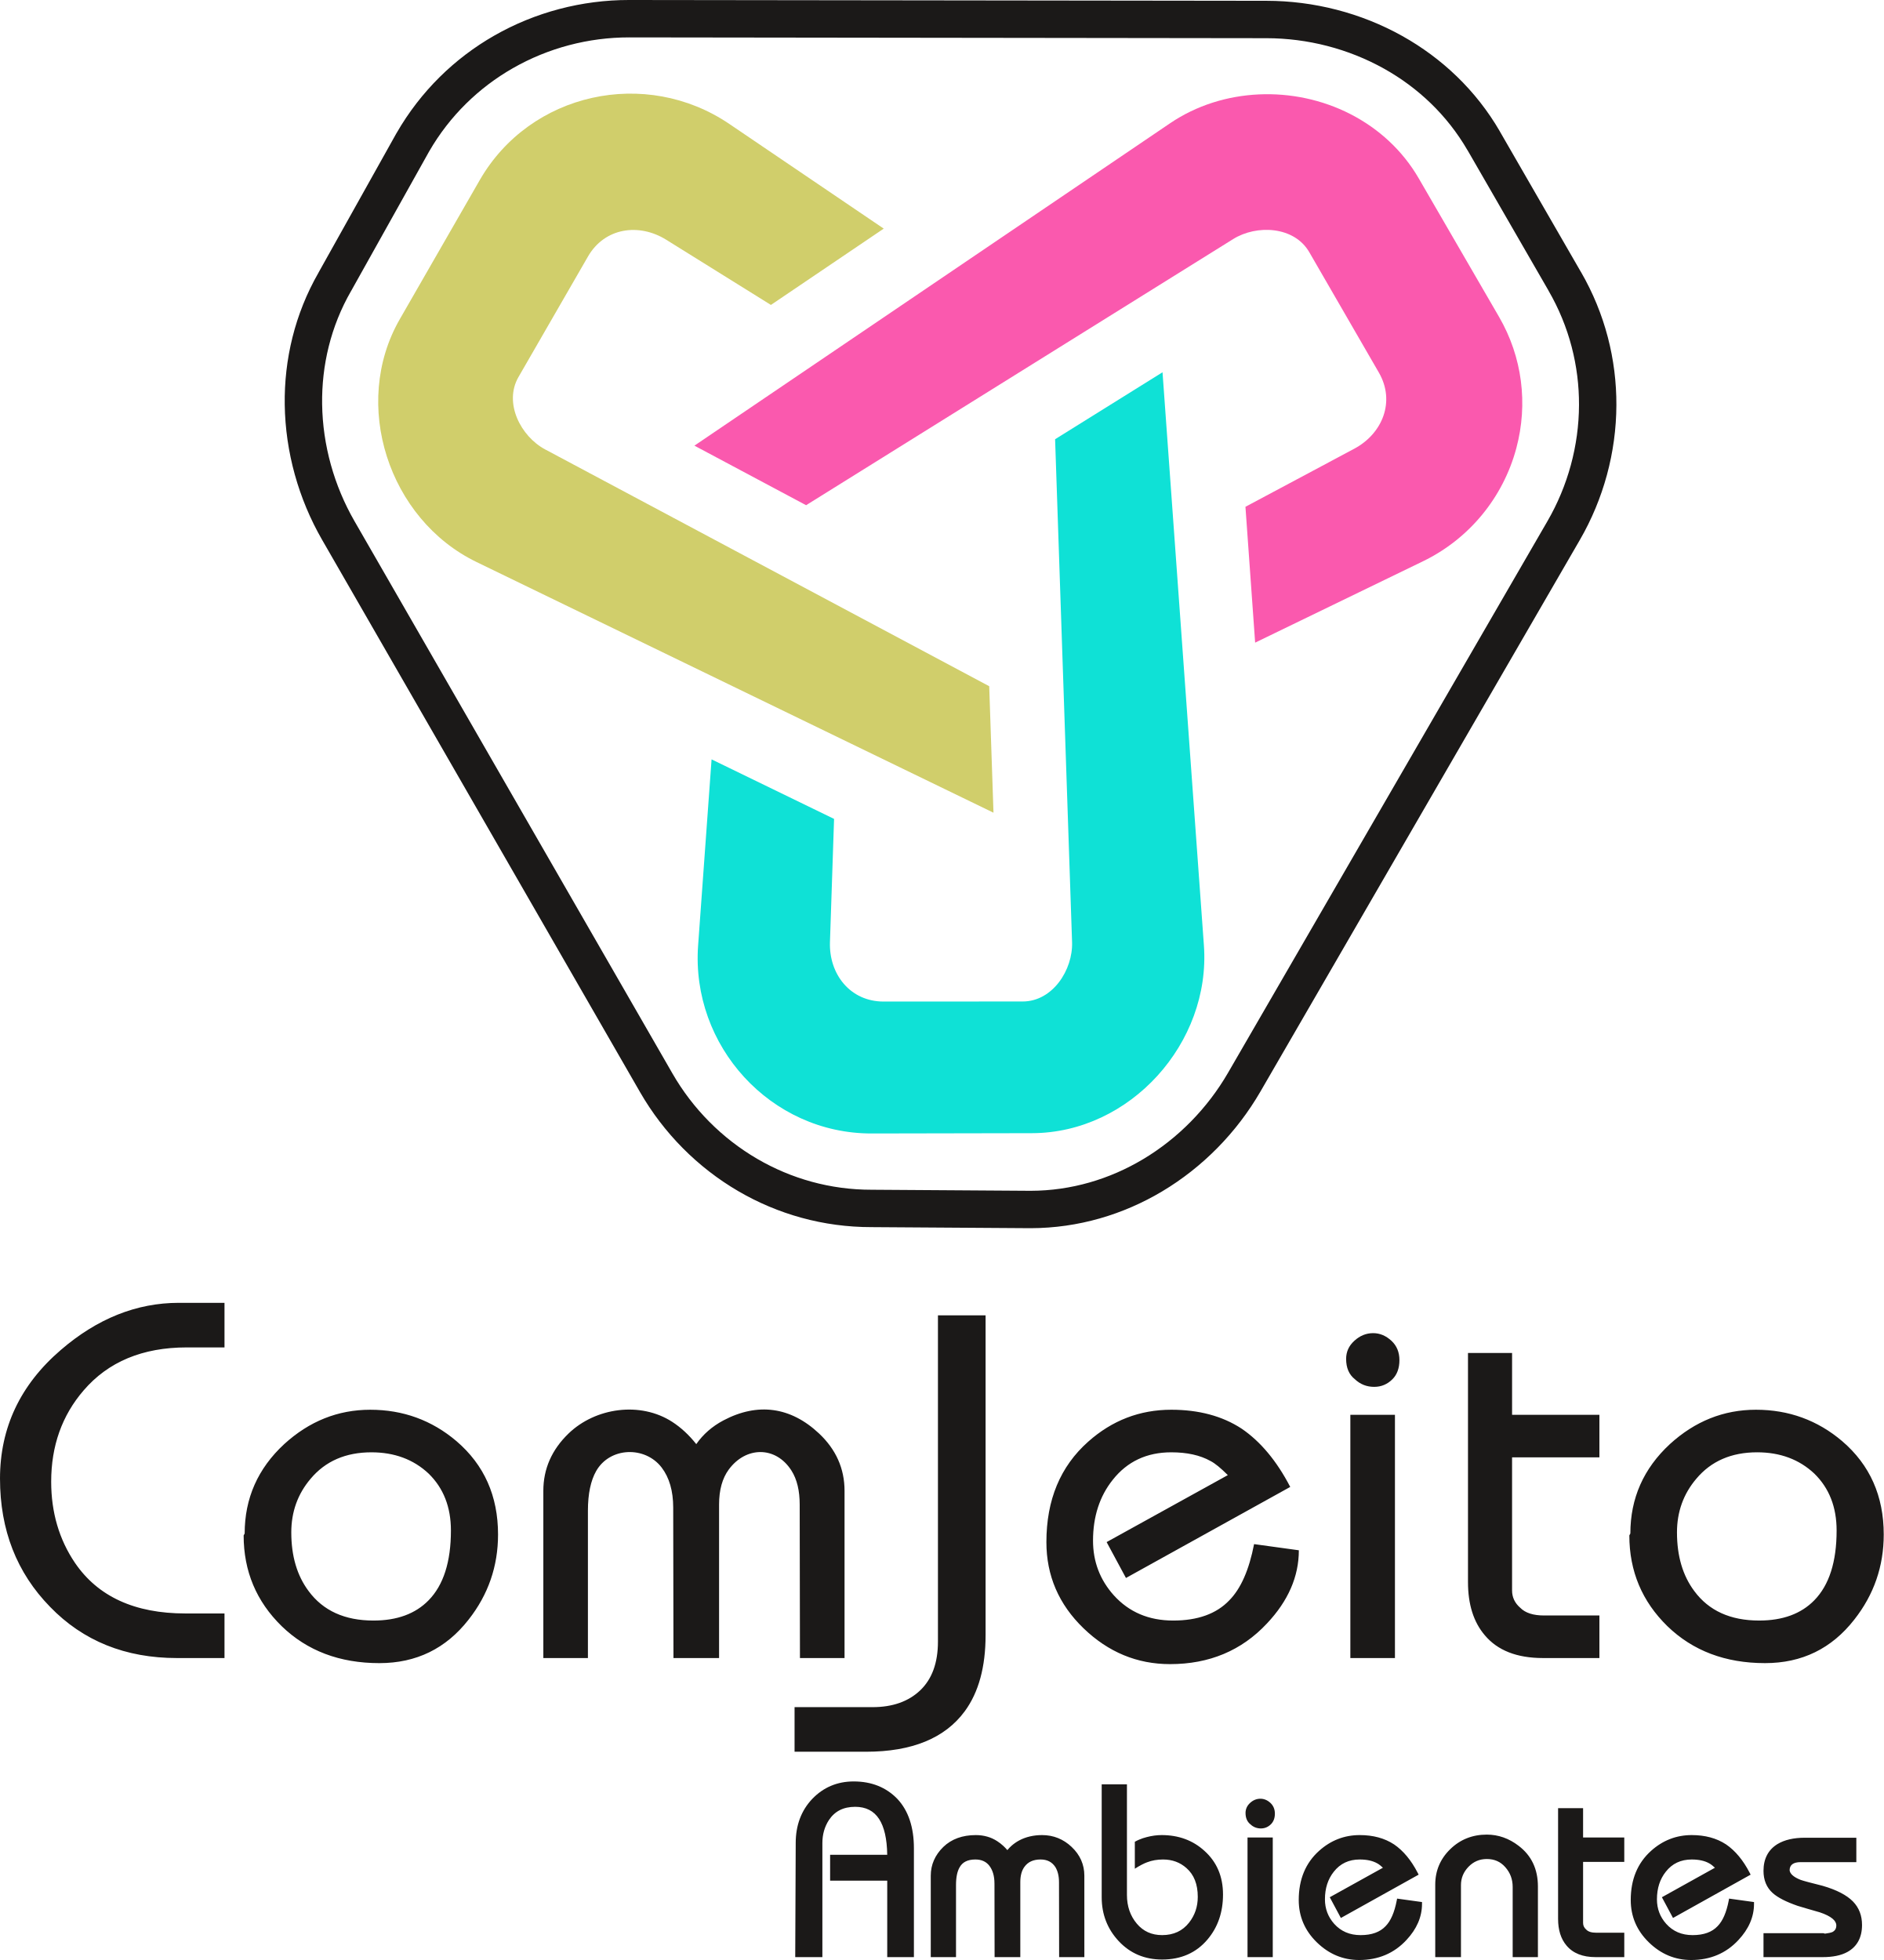
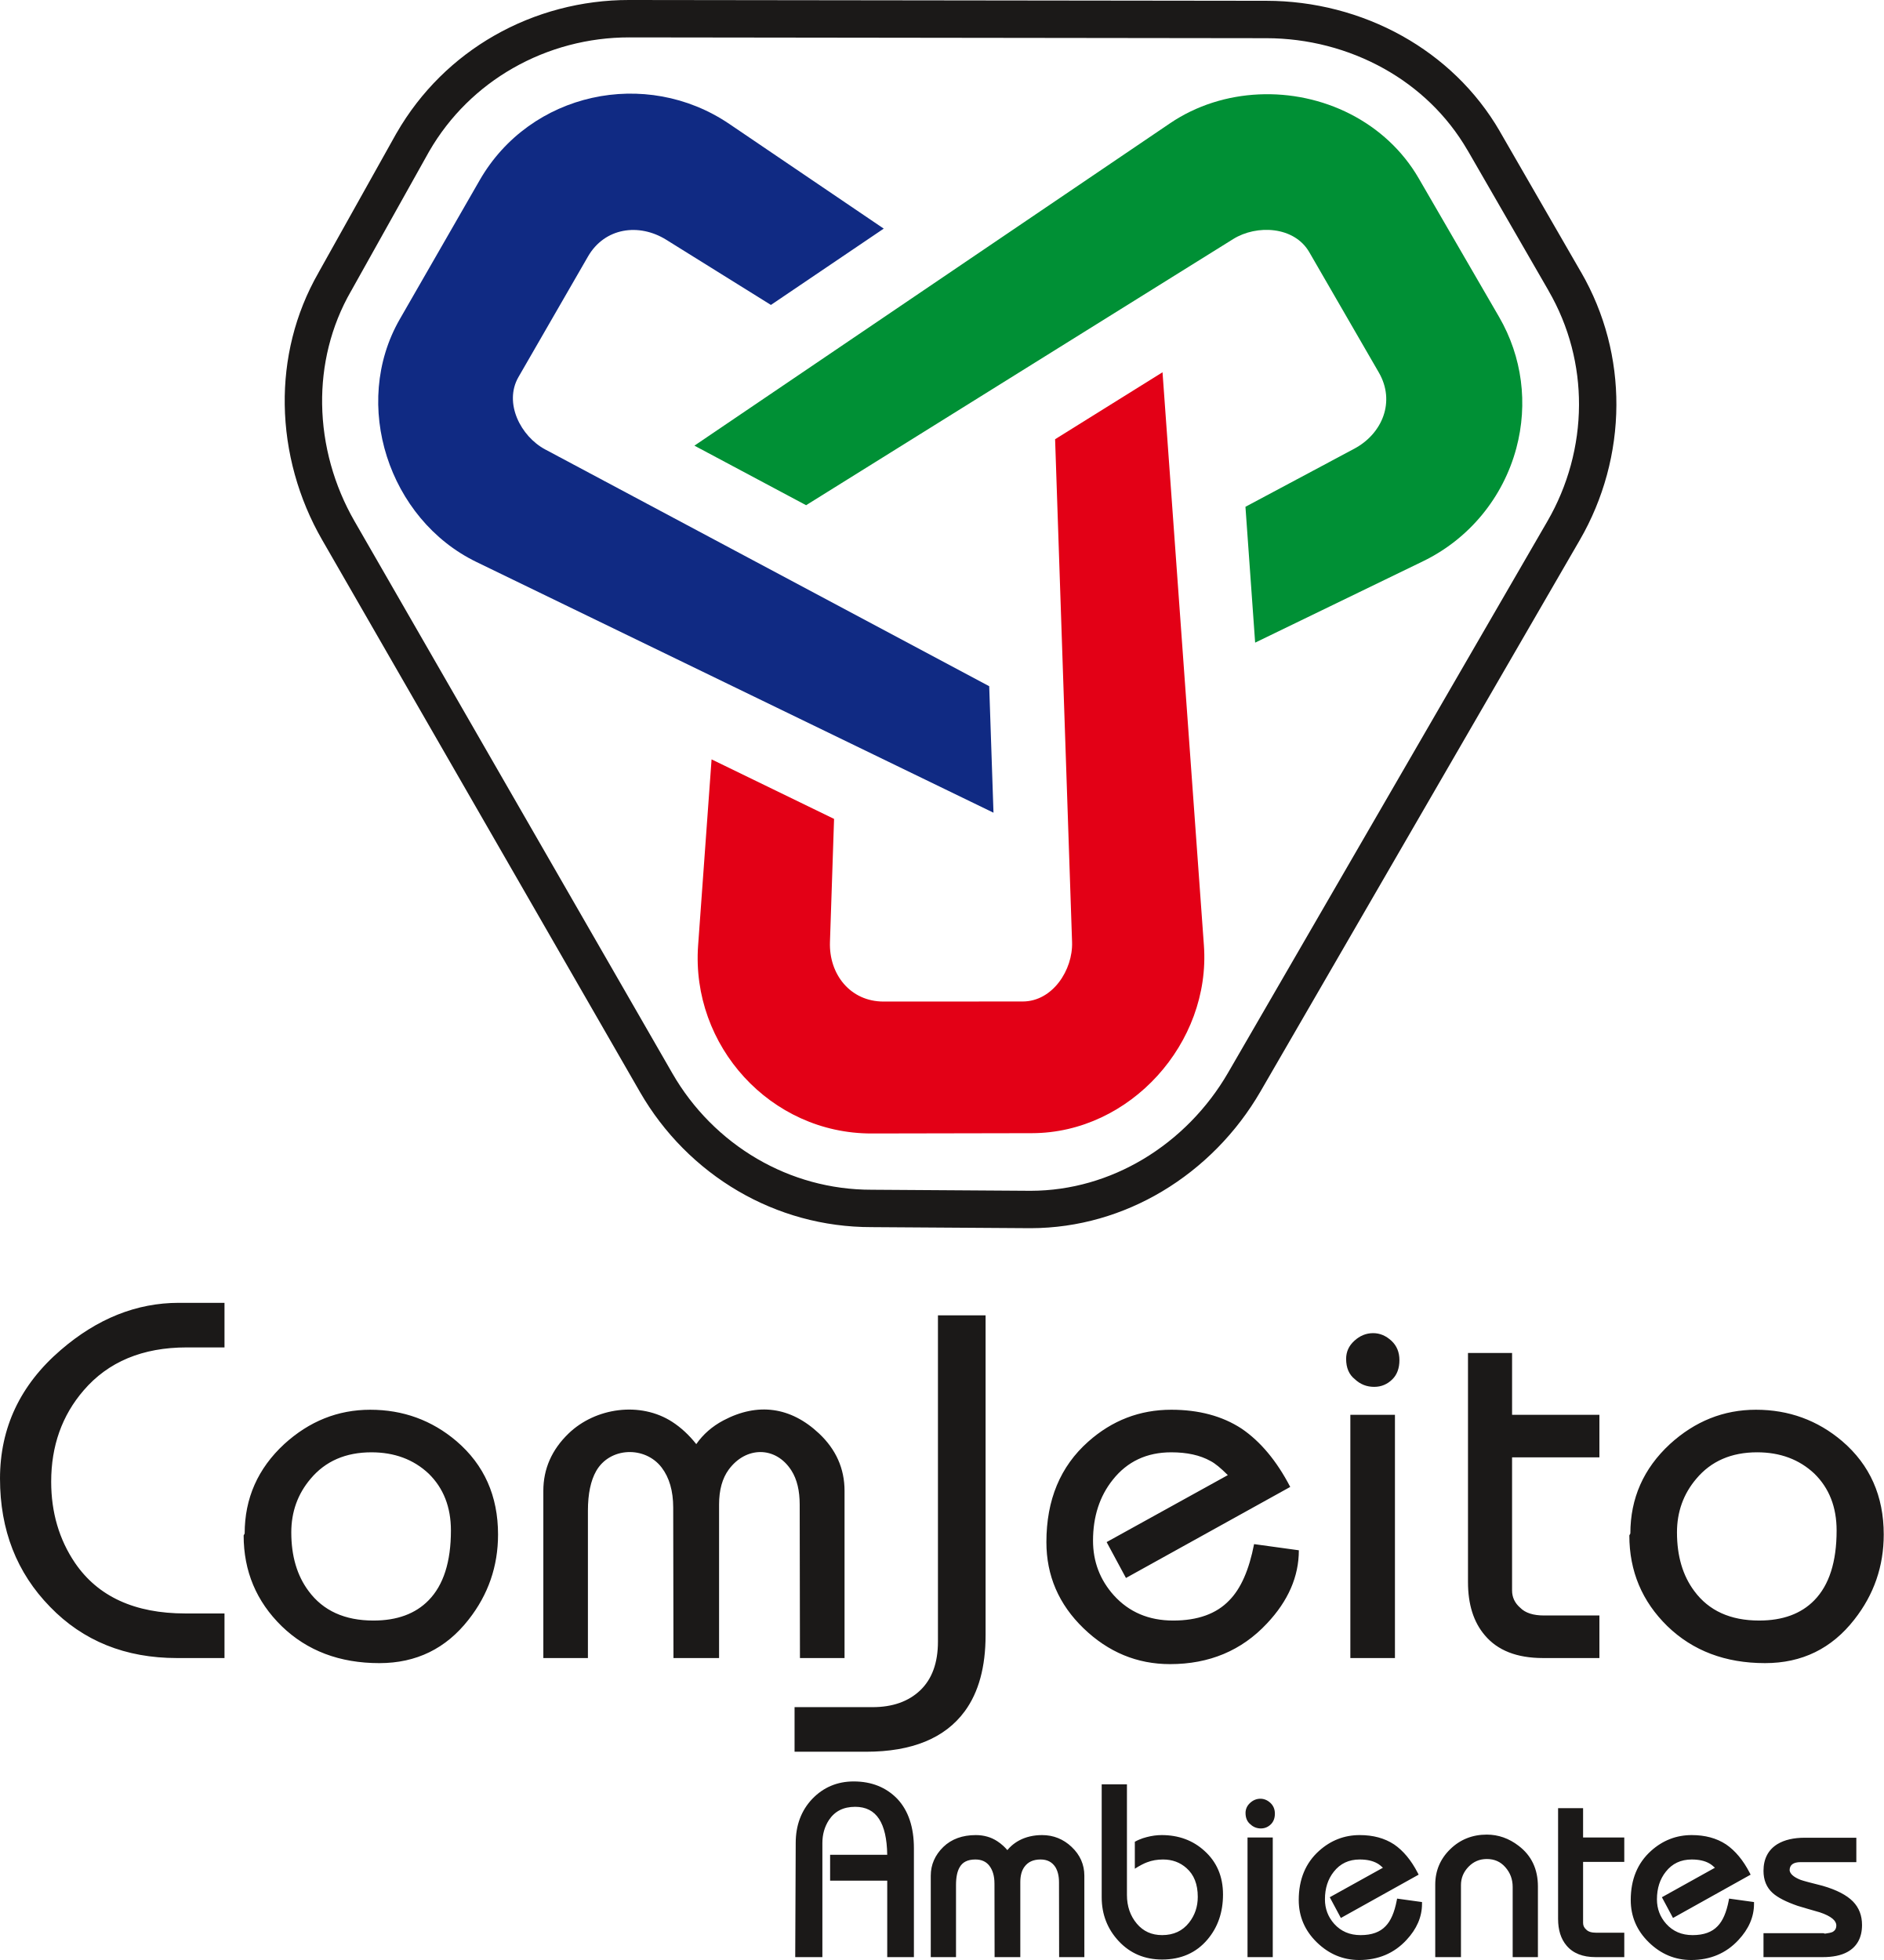
<svg xmlns="http://www.w3.org/2000/svg" width="74.079mm" height="77.08mm" viewBox="0 0 74.079 77.08" version="1.1" id="svg5759">
  <defs id="defs5753" />
-   <g id="layer1" transform="translate(-37.04388,-21.84694)">
+   <g id="layer1" transform="translate(-62.93746,-32.03869)">
    <g transform="matrix(0.2645833,0,0,0.2645833,-37.32251,-63.62231)" id="Layer1001">
-       <path id="path4500" style="fill:#1b1918;fill-rule:evenodd" d="m 281.07,542.816 c 0,-7.57 3.013,-13.947 9.026,-19.119 5.423,-4.682 11.286,-7.017 17.562,-7.017 h 6.779 v 6.628 h -5.624 c -6.553,0 -11.662,2.134 -15.315,6.39 -3.214,3.728 -4.821,8.248 -4.821,13.57 0,4.557 1.18,8.574 3.528,12.051 3.415,5.021 8.888,7.532 16.42,7.532 h 5.812 v 6.628 h -7.067 c -7.658,0 -13.947,-2.536 -18.855,-7.607 -4.959,-5.072 -7.444,-11.424 -7.444,-19.056 z m 36.365,8.147 c 0,-5.222 1.958,-9.654 5.875,-13.282 3.728,-3.402 7.984,-5.109 12.792,-5.109 4.871,0 9.152,1.556 12.817,4.67 4.118,3.528 6.176,8.147 6.176,13.872 0,4.72 -1.456,8.938 -4.369,12.642 -3.364,4.318 -7.783,6.478 -13.269,6.478 -5.9,0 -10.733,-1.833 -14.512,-5.486 -3.766,-3.678 -5.662,-8.172 -5.662,-13.495 z m 6.93,-0.151 c 0,3.502 0.854,6.415 2.574,8.712 2.159,2.925 5.373,4.381 9.641,4.381 3.502,0 6.239,-1.004 8.197,-3.013 2.209,-2.26 3.314,-5.712 3.314,-10.369 0,-3.49 -1.105,-6.302 -3.314,-8.461 -2.247,-2.109 -5.084,-3.163 -8.499,-3.163 -3.816,0 -6.842,1.306 -9.039,3.929 -1.921,2.26 -2.875,4.921 -2.875,7.984 z m 37.462,18.667 v -24.856 c 0,-3.251 1.248,-6.11 3.753,-8.524 4.005,-3.857 10.681,-4.79 15.413,-1.72 1.258,0.816 2.46,1.908 3.565,3.302 1.004,-1.444 2.355,-2.637 4.042,-3.528 5.082,-2.683 9.979,-2.026 14.205,1.946 2.523,2.371 3.791,5.224 3.791,8.524 v 24.856 h -6.628 l -0.038,-22.822 c -0.003,-2.009 -0.378,-3.727 -1.243,-5.072 -2.349,-3.653 -6.778,-3.571 -9.309,-0.113 -0.949,1.296 -1.431,3.026 -1.431,5.185 v 22.822 h -6.779 l -0.038,-22.383 c -0.004,-2.448 -0.573,-4.436 -1.72,-5.938 -2.462,-3.223 -7.703,-3.065 -9.739,0.54 -0.794,1.405 -1.218,3.353 -1.218,5.875 v 21.906 z m 83.723,-17.236 18.014,-9.955 c -1.054,-1.054 -1.908,-1.758 -2.574,-2.096 -1.544,-0.866 -3.49,-1.293 -5.837,-1.293 -3.628,0 -6.528,1.356 -8.687,4.08 -1.958,2.448 -2.938,5.473 -2.938,9.051 0,3.113 1.03,5.825 3.088,8.122 2.26,2.498 5.197,3.753 8.825,3.753 3.653,0 6.44,-1.004 8.348,-3.013 1.72,-1.745 2.937,-4.532 3.678,-8.348 l 6.653,0.916 c 0,3.904 -1.582,7.532 -4.745,10.884 -3.766,4.03 -8.574,6.038 -14.399,6.038 -4.909,0 -9.189,-1.783 -12.867,-5.335 -3.678,-3.553 -5.511,-7.821 -5.511,-12.805 0,-6.277 2.071,-11.248 6.214,-14.926 3.553,-3.163 7.67,-4.745 12.34,-4.745 4.093,0 7.582,0.929 10.445,2.799 2.812,1.908 5.235,4.808 7.243,8.674 l -24.417,13.533 z m 35.597,-27.229 c 0,-1.054 0.402,-1.946 1.218,-2.686 0.816,-0.753 1.745,-1.142 2.8,-1.142 1.004,0 1.908,0.389 2.724,1.142 0.791,0.741 1.18,1.695 1.18,2.875 0,1.193 -0.352,2.147 -1.03,2.825 -0.766,0.766 -1.67,1.142 -2.724,1.142 -1.105,0 -2.071,-0.377 -2.875,-1.142 -0.866,-0.678 -1.293,-1.695 -1.293,-3.013 z m 0.628,44.465 v -36.154 h 6.628 v 36.154 z m 17.485,-11.286 v -34.058 h 6.553 v 9.189 h 12.98 v 6.327 H 505.812 v 19.784 c 0,1.004 0.402,1.871 1.218,2.574 0.753,0.766 1.933,1.142 3.528,1.142 h 8.235 v 6.327 h -8.386 c -3.879,0 -6.754,-1.13 -8.649,-3.389 -1.67,-1.958 -2.498,-4.595 -2.498,-7.896 z m 24.133,-7.231 c 0,-5.222 1.958,-9.654 5.875,-13.282 3.728,-3.402 7.984,-5.109 12.792,-5.109 4.871,0 9.152,1.556 12.817,4.67 4.118,3.528 6.176,8.147 6.176,13.872 0,4.72 -1.456,8.938 -4.369,12.642 -3.364,4.318 -7.783,6.478 -13.269,6.478 -5.9,0 -10.733,-1.833 -14.512,-5.486 -3.766,-3.678 -5.662,-8.172 -5.662,-13.495 z m 6.93,-0.151 c 0,3.502 0.854,6.415 2.574,8.712 2.159,2.925 5.373,4.381 9.641,4.381 3.502,0 6.239,-1.004 8.197,-3.013 2.209,-2.26 3.314,-5.712 3.314,-10.369 0,-3.49 -1.105,-6.302 -3.314,-8.461 -2.247,-2.109 -5.084,-3.163 -8.499,-3.163 -3.816,0 -6.842,1.306 -9.039,3.929 -1.921,2.26 -2.875,4.921 -2.875,7.984 z M 420.479,518.543 h 7.08 v 47.537 c 0,4.707 -1.026,8.486 -3.088,11.298 -2.948,4.019 -7.869,6.026 -14.675,6.026 h -10.629 v -6.628 h 11.596 c 2.963,0 5.338,-0.837 7.08,-2.498 1.749,-1.668 2.636,-4.08 2.636,-7.244 z" />
-       <path id="path4502" style="fill:#1b1918;fill-rule:evenodd" d="m 399.267,613.616 0.071,-16.631 h -10e-4 c 0,-1.322 0.205,-2.531 0.615,-3.628 0.411,-1.1 1.027,-2.082 1.846,-2.944 l 10e-4,-0.001 c 0.829,-0.862 1.758,-1.51 2.787,-1.943 1.029,-0.433 2.152,-0.65 3.37,-0.65 1.322,0 2.524,0.216 3.606,0.648 1.086,0.433 2.046,1.081 2.881,1.943 l 0.004,0.004 c 0.821,0.876 1.438,1.932 1.848,3.167 0.407,1.224 0.611,2.619 0.611,4.184 v 15.852 0.313 h -0.313 -3.339 -0.313 v -0.313 -11.053 h -8.356 -0.134 v -3.843 h 0.134 8.354 c -0.032,-2.366 -0.438,-4.144 -1.215,-5.332 -0.784,-1.198 -1.965,-1.798 -3.543,-1.798 -0.878,0 -1.641,0.164 -2.29,0.493 -0.644,0.326 -1.183,0.818 -1.618,1.475 l -2e-4,-10e-5 c -0.322,0.496 -0.565,1.029 -0.727,1.598 -0.163,0.571 -0.244,1.18 -0.244,1.827 v 16.632 0.313 h -0.313 -3.41 -0.313 z m 42.973,0.001 v 0.313 h -0.313 -3.126 -0.311 l -5e-4,-0.313 -0.018,-10.83 h -0.001 c 0,-0.455 -0.046,-0.87 -0.137,-1.244 -0.089,-0.366 -0.223,-0.698 -0.401,-0.995 -0.248,-0.378 -0.552,-0.66 -0.911,-0.846 -0.365,-0.189 -0.795,-0.283 -1.288,-0.283 -0.544,0 -1.016,0.092 -1.415,0.275 h -0.001 c -0.391,0.18 -0.719,0.452 -0.983,0.816 l -10e-4,10e-4 c -0.203,0.276 -0.355,0.601 -0.457,0.973 -0.104,0.381 -0.157,0.815 -0.157,1.303 v 10.83 0.313 h -0.313 -3.197 -0.311 l -6e-4,-0.313 -0.018,-10.621 h -10e-4 c 0,-0.551 -0.064,-1.048 -0.191,-1.489 -0.124,-0.433 -0.31,-0.813 -0.557,-1.14 l 2e-4,-10e-5 c -0.241,-0.316 -0.532,-0.552 -0.874,-0.708 -0.347,-0.159 -0.753,-0.239 -1.216,-0.239 -0.577,0 -1.062,0.099 -1.454,0.298 -0.378,0.192 -0.676,0.482 -0.89,0.869 l -0.002,0.005 c -0.176,0.302 -0.308,0.668 -0.396,1.099 -0.09,0.441 -0.136,0.952 -0.136,1.533 v 10.395 0.313 h -0.313 -3.126 -0.313 v -0.313 -11.795 c 0,-0.814 0.157,-1.579 0.47,-2.294 0.312,-0.712 0.777,-1.371 1.395,-1.974 l 10e-4,-10e-4 c 0.609,-0.588 1.32,-1.029 2.131,-1.324 0.804,-0.292 1.704,-0.438 2.698,-0.438 0.599,0 1.164,0.076 1.696,0.227 0.531,0.151 1.029,0.378 1.491,0.681 0.317,0.202 0.622,0.44 0.915,0.712 0.201,0.188 0.398,0.392 0.588,0.612 0.192,-0.236 0.405,-0.457 0.638,-0.662 0.337,-0.296 0.715,-0.557 1.132,-0.782 l 0.002,-10e-4 c 0.497,-0.263 1.03,-0.46 1.597,-0.591 0.566,-0.131 1.163,-0.196 1.792,-0.196 0.844,0 1.633,0.148 2.368,0.443 0.733,0.294 1.409,0.734 2.026,1.317 v 10e-4 c 0.627,0.593 1.098,1.246 1.412,1.958 0.316,0.715 0.475,1.487 0.475,2.314 z m 2.89,-25.368 h 3.126 0.313 v 0.313 16.126 c 0,0.843 0.123,1.621 0.368,2.332 0.244,0.709 0.611,1.354 1.098,1.935 l -7e-4,6e-4 c 0.478,0.567 1.029,0.993 1.653,1.277 0.625,0.284 1.329,0.427 2.11,0.427 0.854,0 1.615,-0.156 2.283,-0.467 l 5e-4,0.001 c 0.665,-0.31 1.243,-0.778 1.733,-1.402 0.428,-0.546 0.748,-1.138 0.962,-1.773 0.214,-0.636 0.321,-1.319 0.321,-2.05 0,-0.937 -0.141,-1.763 -0.423,-2.476 -0.278,-0.704 -0.696,-1.302 -1.253,-1.792 l -10e-4,-10e-4 c -0.479,-0.426 -1.008,-0.746 -1.586,-0.959 -0.58,-0.213 -1.212,-0.32 -1.895,-0.32 -0.436,0 -0.85,0.034 -1.244,0.103 -0.395,0.069 -0.769,0.172 -1.124,0.31 l -0.007,0.002 c -0.242,0.087 -0.523,0.214 -0.84,0.381 -0.298,0.157 -0.626,0.349 -0.982,0.575 v -4.008 c 0.207,-0.115 0.42,-0.219 0.639,-0.313 0.364,-0.156 0.746,-0.284 1.145,-0.383 v 2e-4 c 0.375,-0.098 0.746,-0.172 1.112,-0.221 0.373,-0.05 0.738,-0.075 1.094,-0.075 1.256,0 2.412,0.194 3.47,0.583 1.06,0.389 2.018,0.973 2.874,1.751 l -5e-4,5e-4 c 0.924,0.826 1.618,1.782 2.08,2.867 0.462,1.085 0.693,2.296 0.693,3.631 0,1.319 -0.192,2.537 -0.577,3.653 -0.385,1.119 -0.964,2.133 -1.735,3.042 -0.84,0.99 -1.823,1.733 -2.95,2.229 -1.124,0.494 -2.387,0.742 -3.789,0.742 -1.292,0 -2.477,-0.228 -3.553,-0.682 -1.076,-0.455 -2.04,-1.137 -2.89,-2.045 h -0.001 c -0.844,-0.904 -1.478,-1.901 -1.901,-2.991 -0.423,-1.089 -0.635,-2.266 -0.635,-3.53 v -16.477 -0.313 z m 21.065,4.269 c 0,-0.293 0.057,-0.566 0.171,-0.82 v -0.001 c 0.113,-0.251 0.282,-0.479 0.506,-0.684 l 10e-5,10e-5 c 0.219,-0.203 0.455,-0.357 0.71,-0.463 0.259,-0.107 0.532,-0.161 0.821,-0.161 0.278,0 0.544,0.055 0.798,0.163 0.247,0.105 0.48,0.26 0.7,0.464 l 10e-4,10e-4 c 0.22,0.207 0.384,0.445 0.494,0.714 0.108,0.265 0.162,0.558 0.162,0.878 0,0.317 -0.048,0.607 -0.142,0.867 -0.097,0.268 -0.243,0.5 -0.435,0.694 -0.209,0.21 -0.439,0.368 -0.691,0.475 -0.255,0.107 -0.526,0.161 -0.815,0.161 -0.3,0 -0.584,-0.053 -0.85,-0.159 -0.257,-0.103 -0.493,-0.255 -0.707,-0.457 -0.241,-0.192 -0.421,-0.431 -0.542,-0.715 -0.119,-0.28 -0.179,-0.599 -0.179,-0.954 z m 0.296,21.1 v -17.156 -0.313 h 0.313 3.126 0.313 v 0.313 17.156 0.313 h -0.313 -3.126 -0.313 z m 12.493,-8.736 7.632,-4.236 c -0.127,-0.119 -0.245,-0.224 -0.356,-0.315 -0.185,-0.152 -0.346,-0.264 -0.482,-0.333 l -0.011,-0.006 c -0.337,-0.19 -0.72,-0.333 -1.149,-0.428 -0.433,-0.096 -0.917,-0.144 -1.451,-0.144 -0.811,0 -1.537,0.151 -2.177,0.454 -0.637,0.301 -1.196,0.755 -1.674,1.363 l -10e-4,0.001 c -0.438,0.551 -0.767,1.167 -0.986,1.846 -0.221,0.684 -0.331,1.436 -0.331,2.255 0,1.398 0.459,2.616 1.377,3.646 0.502,0.558 1.078,0.977 1.728,1.256 0.653,0.28 1.387,0.42 2.201,0.42 0.827,0 1.551,-0.113 2.171,-0.338 0.61,-0.221 1.123,-0.552 1.538,-0.993 l 0.005,-0.005 c 0.378,-0.386 0.704,-0.893 0.977,-1.518 0.279,-0.638 0.503,-1.4 0.673,-2.283 l 0.056,-0.291 0.294,0.041 3.138,0.435 0.27,0.037 v 0.272 c 0,0.967 -0.196,1.902 -0.586,2.804 -0.388,0.895 -0.967,1.754 -1.737,2.575 -0.917,0.987 -1.962,1.727 -3.135,2.222 -1.174,0.495 -2.469,0.742 -3.883,0.742 -1.198,0 -2.322,-0.22 -3.372,-0.658 -1.047,-0.437 -2.018,-1.092 -2.914,-1.963 -0.897,-0.872 -1.57,-1.834 -2.02,-2.885 -0.45,-1.053 -0.675,-2.191 -0.675,-3.415 0,-1.529 0.252,-2.903 0.757,-4.123 0.507,-1.224 1.266,-2.288 2.279,-3.193 0.866,-0.776 1.802,-1.358 2.807,-1.747 1.008,-0.39 2.082,-0.585 3.221,-0.585 0.993,0 1.915,0.114 2.765,0.343 0.851,0.23 1.629,0.575 2.332,1.038 l 0.005,0.002 c 0.688,0.47 1.327,1.06 1.915,1.769 0.583,0.703 1.118,1.524 1.602,2.462 l 0.139,0.268 -0.265,0.147 -11.018,6.138 -0.277,0.154 -0.15,-0.28 -1.356,-2.532 -0.145,-0.27 z m 15.409,8.736 v -10.466 c 0,-1.029 0.186,-1.984 0.558,-2.864 0.372,-0.879 0.928,-1.679 1.668,-2.399 0.739,-0.722 1.564,-1.264 2.474,-1.626 0.909,-0.362 1.898,-0.542 2.966,-0.542 0.854,0 1.677,0.14 2.469,0.419 0.788,0.278 1.543,0.695 2.263,1.249 l -3e-4,4e-4 c 0.955,0.725 1.671,1.592 2.148,2.603 0.477,1.009 0.715,2.156 0.715,3.44 v 10.187 0.313 h -0.313 -3.126 -0.313 v -0.313 -10.115 c 0,-0.569 -0.091,-1.097 -0.271,-1.583 -0.181,-0.486 -0.453,-0.937 -0.817,-1.35 v -10e-4 c -0.358,-0.41 -0.764,-0.716 -1.219,-0.918 -0.456,-0.202 -0.967,-0.303 -1.536,-0.303 -0.539,0 -1.034,0.096 -1.486,0.288 -0.453,0.193 -0.868,0.483 -1.243,0.873 -0.372,0.388 -0.652,0.809 -0.837,1.26 -0.184,0.449 -0.277,0.934 -0.277,1.454 v 10.395 0.313 h -0.313 -3.197 -0.313 z m 18.258,-5.355 v -16.162 -0.313 h 0.313 3.09 0.313 v 0.313 4.048 h 5.809 0.313 v 0.313 3.002 0.313 h -0.313 -5.809 v 9.075 c 0,0.195 0.038,0.373 0.114,0.535 0.076,0.163 0.194,0.313 0.352,0.451 l 0.02,0.018 c 0.141,0.144 0.327,0.253 0.556,0.328 0.245,0.079 0.54,0.119 0.884,0.119 h 3.884 0.313 v 0.313 3.002 0.313 h -0.313 -3.955 c -0.953,0 -1.788,-0.141 -2.504,-0.424 -0.728,-0.287 -1.331,-0.719 -1.813,-1.296 l -5e-4,4e-4 c -0.42,-0.496 -0.735,-1.077 -0.944,-1.741 -0.206,-0.657 -0.309,-1.393 -0.309,-2.208 z m 15.699,-3.382 7.612,-4.234 c -0.127,-0.119 -0.245,-0.224 -0.356,-0.315 -0.185,-0.152 -0.346,-0.264 -0.482,-0.333 l -0.011,-0.006 c -0.337,-0.19 -0.72,-0.333 -1.149,-0.428 -0.433,-0.096 -0.917,-0.144 -1.451,-0.144 -0.811,0 -1.536,0.151 -2.177,0.454 -0.637,0.301 -1.196,0.755 -1.674,1.363 l -10e-4,0.001 c -0.438,0.551 -0.767,1.167 -0.986,1.846 -0.221,0.684 -0.331,1.436 -0.331,2.254 0,0.702 0.115,1.357 0.344,1.963 0.229,0.605 0.573,1.167 1.033,1.683 0.502,0.558 1.078,0.977 1.728,1.256 0.653,0.28 1.387,0.42 2.201,0.42 0.826,0 1.551,-0.113 2.171,-0.338 0.61,-0.221 1.123,-0.552 1.538,-0.993 l 0.005,-0.005 c 0.378,-0.386 0.704,-0.893 0.977,-1.518 0.279,-0.638 0.503,-1.4 0.673,-2.283 l 0.056,-0.291 0.294,0.041 3.138,0.435 0.27,0.037 v 0.272 c 0,0.967 -0.196,1.902 -0.586,2.804 -0.388,0.895 -0.967,1.754 -1.737,2.575 -0.917,0.987 -1.962,1.727 -3.135,2.222 -1.173,0.495 -2.468,0.742 -3.883,0.742 -1.198,0 -2.322,-0.22 -3.372,-0.658 -1.047,-0.437 -2.018,-1.092 -2.914,-1.963 -0.897,-0.872 -1.57,-1.834 -2.02,-2.885 -0.45,-1.053 -0.675,-2.191 -0.675,-3.415 0,-1.529 0.252,-2.903 0.757,-4.123 0.507,-1.224 1.266,-2.288 2.279,-3.193 0.866,-0.776 1.802,-1.358 2.807,-1.747 1.008,-0.39 2.082,-0.585 3.22,-0.585 0.993,0 1.915,0.114 2.765,0.343 0.851,0.23 1.629,0.575 2.332,1.038 l 0.005,0.002 c 0.688,0.47 1.327,1.06 1.915,1.769 0.583,0.703 1.118,1.524 1.602,2.462 l 0.138,0.268 -0.265,0.147 -10.997,6.136 -0.277,0.154 -0.15,-0.28 -1.356,-2.532 -0.145,-0.27 z m 15.145,5.494 h 8.549 0.037 l 0.045,0.012 0.199,0.055 c 0.263,-0.033 0.485,-0.07 0.666,-0.11 0.182,-0.04 0.327,-0.084 0.434,-0.129 0.197,-0.106 0.343,-0.239 0.437,-0.397 0.095,-0.16 0.142,-0.354 0.142,-0.584 0,-0.356 -0.186,-0.69 -0.559,-1.002 -0.416,-0.349 -1.05,-0.666 -1.901,-0.949 l -2e-4,7e-4 c -0.609,-0.174 -1.223,-0.351 -1.826,-0.527 -0.564,-0.165 -1.051,-0.31 -1.459,-0.434 l -0.012,-0.004 c -0.854,-0.298 -1.585,-0.601 -2.192,-0.911 v -0.001 c -0.624,-0.319 -1.125,-0.647 -1.502,-0.985 l 6e-4,-5e-4 c -0.458,-0.41 -0.801,-0.892 -1.03,-1.446 -0.228,-0.551 -0.341,-1.17 -0.341,-1.853 0,-0.895 0.173,-1.676 0.521,-2.343 l -10e-4,-5e-4 c 0.35,-0.671 0.874,-1.22 1.572,-1.647 l 0.002,-10e-4 c 0.524,-0.312 1.126,-0.547 1.804,-0.702 0.671,-0.153 1.416,-0.231 2.234,-0.231 h 7.353 0.313 v 0.313 3.002 0.313 h -0.313 -7.957 c -1.095,0 -1.642,0.405 -1.646,1.214 0.033,0.256 0.171,0.497 0.416,0.723 0.279,0.258 0.69,0.492 1.232,0.703 l 2e-4,-5e-4 c 0.181,0.067 0.548,0.175 1.101,0.324 0.555,0.15 1.275,0.335 2.157,0.554 l 0.012,0.004 c 1.027,0.298 1.913,0.639 2.658,1.023 0.758,0.391 1.373,0.827 1.847,1.31 l 0.002,0.002 c 0.447,0.463 0.782,0.985 1.005,1.568 0.222,0.58 0.332,1.217 0.332,1.913 0,0.931 -0.181,1.732 -0.545,2.404 -0.367,0.68 -0.917,1.221 -1.649,1.623 h -10e-4 c -0.465,0.253 -1.007,0.443 -1.624,0.568 -0.61,0.124 -1.291,0.186 -2.041,0.186 h -1.054 -7.418 -0.313 v -0.313 -2.931 -0.313 z" />
-       <path id="path4506" style="fill:#1b1918;fill-rule:evenodd" d="m 328.401,363.572 11.575,-20.703 0.022,-0.032 c 3.608,-6.276 8.68,-11.161 14.526,-14.506 6.09,-3.484 13.04,-5.306 20.06,-5.298 l 94.738,0.119 c 7.034,0.008 14.036,1.803 20.165,5.227 5.876,3.283 10.958,8.058 14.512,14.186 v 0.011 l 12.028,20.851 0.005,-0.003 c 3.622,6.247 5.312,13.084 5.285,19.835 -0.027,7.031 -1.921,13.963 -5.431,20.027 l -47.473,81.986 c -3.521,6.081 -8.578,11.247 -14.612,14.845 -5.776,3.443 -12.453,5.456 -19.545,5.469 h -0.011 l -23.609,-0.157 c -7.224,0.011 -13.982,-1.939 -19.8,-5.328 -6.07,-3.536 -11.126,-8.645 -14.629,-14.729 L 328.943,403.267 c -3.507,-6.092 -5.453,-13.056 -5.553,-20.083 -0.094,-6.705 1.496,-13.475 5.013,-19.61 z m 16.434,-18.001 0.002,10e-4 -11.575,20.703 -0.022,0.032 c -3.012,5.241 -4.372,11.046 -4.291,16.811 0.085,6.075 1.772,12.102 4.811,17.381 l 47.266,82.106 c 3.013,5.233 7.368,9.631 12.602,12.68 5.01,2.919 10.822,4.599 17.021,4.587 h 0.011 l 23.604,0.157 c 6.036,-0.012 11.737,-1.736 16.683,-4.684 5.219,-3.112 9.598,-7.588 12.651,-12.862 l 47.473,-81.986 c 3.032,-5.237 4.667,-11.21 4.69,-17.259 0.023,-5.785 -1.43,-11.652 -4.544,-17.022 v -0.011 l -12.028,-20.851 -0.005,0.003 c -3.034,-5.231 -7.376,-9.31 -12.398,-12.116 -5.31,-2.967 -11.375,-4.523 -17.462,-4.53 l -94.738,-0.119 c -6.037,-0.007 -12.028,1.567 -17.292,4.579 -5.024,2.874 -9.374,7.051 -12.458,12.401 z" />
-       <path id="path4508" style="fill:#d0ce6b;fill-rule:evenodd;fill-opacity:1" d="m 428.098,425.027 0.636,18.804 -76.853,-37.269 C 338.841,400.239 333.224,383.118 340.491,370.476 l 11.874,-20.656 c 7.514,-13.071 24.691,-16.782 37.107,-8.364 l 22.948,15.559 -16.766,11.343 -15.553,-9.684 c -4.065,-2.531 -9.16,-1.814 -11.64,2.488 l -10.328,17.909 c -2.227,3.861 0.34,8.83 3.973,10.767 z" />
-       <path id="path4510" style="fill:#0fe1d6;fill-rule:evenodd;fill-opacity:1" d="m 437.891,388.319 15.967,-9.953 6.151,85.191 c 1.046,14.482 -10.95,27.88 -25.556,27.907 l -23.825,0.045 c -15.035,0.028 -26.876,-13.035 -25.796,-27.953 l 2,-27.653 18.207,8.848 -0.611,18.313 c -0.16,4.778 3.019,8.838 7.975,8.836 l 20.673,-0.01 c 4.454,-0.002 7.477,-4.707 7.338,-8.824 z" />
-       <path id="path4512" style="fill:#fa59ae;fill-rule:evenodd;fill-opacity:1" d="m 400.884,398.125 -16.602,-8.851 70.702,-47.922 c 7.848,-5.319 18.401,-5.656 26.78,-1.37 4.233,2.165 7.777,5.427 10.167,9.549 l 11.951,20.611 c 3.44,5.932 4.333,12.902 2.56,19.518 -1.969,7.349 -7.021,13.478 -13.87,16.799 l -24.948,12.094 -1.441,-20.192 16.165,-8.627 c 4.217,-2.251 6.144,-7.034 3.665,-11.324 l -10.345,-17.898 c -2.23,-3.858 -7.816,-4.122 -11.311,-1.944 z" />
+       <g transform="translate(97.8655,38.52001)" id="Layer1001-7">
+         <path id="path4500" style="fill:#1b1918;fill-rule:evenodd" d="m 281.07,542.816 c 0,-7.57 3.013,-13.947 9.026,-19.119 5.423,-4.682 11.286,-7.017 17.562,-7.017 h 6.779 v 6.628 h -5.624 c -6.553,0 -11.662,2.134 -15.315,6.39 -3.214,3.728 -4.821,8.248 -4.821,13.57 0,4.557 1.18,8.574 3.528,12.051 3.415,5.021 8.888,7.532 16.42,7.532 h 5.812 v 6.628 h -7.067 c -7.658,0 -13.947,-2.536 -18.855,-7.607 -4.959,-5.072 -7.444,-11.424 -7.444,-19.056 z m 36.365,8.147 c 0,-5.222 1.958,-9.654 5.875,-13.282 3.728,-3.402 7.984,-5.109 12.792,-5.109 4.871,0 9.152,1.556 12.817,4.67 4.118,3.528 6.176,8.147 6.176,13.872 0,4.72 -1.456,8.938 -4.369,12.642 -3.364,4.318 -7.783,6.478 -13.269,6.478 -5.9,0 -10.733,-1.833 -14.512,-5.486 -3.766,-3.678 -5.662,-8.172 -5.662,-13.495 z m 6.93,-0.151 c 0,3.502 0.854,6.415 2.574,8.712 2.159,2.925 5.373,4.381 9.641,4.381 3.502,0 6.239,-1.004 8.197,-3.013 2.209,-2.26 3.314,-5.712 3.314,-10.369 0,-3.49 -1.105,-6.302 -3.314,-8.461 -2.247,-2.109 -5.084,-3.163 -8.499,-3.163 -3.816,0 -6.842,1.306 -9.039,3.929 -1.921,2.26 -2.875,4.921 -2.875,7.984 z m 37.462,18.667 v -24.856 c 0,-3.251 1.248,-6.11 3.753,-8.524 4.005,-3.857 10.681,-4.79 15.413,-1.72 1.258,0.816 2.46,1.908 3.565,3.302 1.004,-1.444 2.355,-2.637 4.042,-3.528 5.082,-2.683 9.979,-2.026 14.205,1.946 2.523,2.371 3.791,5.224 3.791,8.524 v 24.856 h -6.628 l -0.038,-22.822 c -0.003,-2.009 -0.378,-3.727 -1.243,-5.072 -2.349,-3.653 -6.778,-3.571 -9.309,-0.113 -0.949,1.296 -1.431,3.026 -1.431,5.185 v 22.822 h -6.779 l -0.038,-22.383 c -0.004,-2.448 -0.573,-4.436 -1.72,-5.938 -2.462,-3.223 -7.703,-3.065 -9.739,0.54 -0.794,1.405 -1.218,3.353 -1.218,5.875 v 21.906 z m 83.723,-17.236 18.014,-9.955 c -1.054,-1.054 -1.908,-1.758 -2.574,-2.096 -1.544,-0.866 -3.49,-1.293 -5.837,-1.293 -3.628,0 -6.528,1.356 -8.687,4.08 -1.958,2.448 -2.938,5.473 -2.938,9.051 0,3.113 1.03,5.825 3.088,8.122 2.26,2.498 5.197,3.753 8.825,3.753 3.653,0 6.44,-1.004 8.348,-3.013 1.72,-1.745 2.937,-4.532 3.678,-8.348 l 6.653,0.916 c 0,3.904 -1.582,7.532 -4.745,10.884 -3.766,4.03 -8.574,6.038 -14.399,6.038 -4.909,0 -9.189,-1.783 -12.867,-5.335 -3.678,-3.553 -5.511,-7.821 -5.511,-12.805 0,-6.277 2.071,-11.248 6.214,-14.926 3.553,-3.163 7.67,-4.745 12.34,-4.745 4.093,0 7.582,0.929 10.445,2.799 2.812,1.908 5.235,4.808 7.243,8.674 l -24.417,13.533 z m 35.597,-27.229 c 0,-1.054 0.402,-1.946 1.218,-2.686 0.816,-0.753 1.745,-1.142 2.8,-1.142 1.004,0 1.908,0.389 2.724,1.142 0.791,0.741 1.18,1.695 1.18,2.875 0,1.193 -0.352,2.147 -1.03,2.825 -0.766,0.766 -1.67,1.142 -2.724,1.142 -1.105,0 -2.071,-0.377 -2.875,-1.142 -0.866,-0.678 -1.293,-1.695 -1.293,-3.013 z m 0.628,44.465 v -36.154 h 6.628 v 36.154 z m 17.485,-11.286 v -34.058 h 6.553 v 9.189 h 12.98 v 6.327 H 505.812 v 19.784 c 0,1.004 0.402,1.871 1.218,2.574 0.753,0.766 1.933,1.142 3.528,1.142 h 8.235 v 6.327 h -8.386 c -3.879,0 -6.754,-1.13 -8.649,-3.389 -1.67,-1.958 -2.498,-4.595 -2.498,-7.896 z m 24.133,-7.231 c 0,-5.222 1.958,-9.654 5.875,-13.282 3.728,-3.402 7.984,-5.109 12.792,-5.109 4.871,0 9.152,1.556 12.817,4.67 4.118,3.528 6.176,8.147 6.176,13.872 0,4.72 -1.456,8.938 -4.369,12.642 -3.364,4.318 -7.783,6.478 -13.269,6.478 -5.9,0 -10.733,-1.833 -14.512,-5.486 -3.766,-3.678 -5.662,-8.172 -5.662,-13.495 z m 6.93,-0.151 c 0,3.502 0.854,6.415 2.574,8.712 2.159,2.925 5.373,4.381 9.641,4.381 3.502,0 6.239,-1.004 8.197,-3.013 2.209,-2.26 3.314,-5.712 3.314,-10.369 0,-3.49 -1.105,-6.302 -3.314,-8.461 -2.247,-2.109 -5.084,-3.163 -8.499,-3.163 -3.816,0 -6.842,1.306 -9.039,3.929 -1.921,2.26 -2.875,4.921 -2.875,7.984 z M 420.479,518.543 h 7.08 v 47.537 c 0,4.707 -1.026,8.486 -3.088,11.298 -2.948,4.019 -7.869,6.026 -14.675,6.026 h -10.629 v -6.628 h 11.596 c 2.963,0 5.338,-0.837 7.08,-2.498 1.749,-1.668 2.636,-4.08 2.636,-7.244 z" />
+         <path id="path4502" style="fill:#1b1918;fill-rule:evenodd" d="m 399.267,613.616 0.071,-16.631 h -10e-4 c 0,-1.322 0.205,-2.531 0.615,-3.628 0.411,-1.1 1.027,-2.082 1.846,-2.944 l 10e-4,-0.001 c 0.829,-0.862 1.758,-1.51 2.787,-1.943 1.029,-0.433 2.152,-0.65 3.37,-0.65 1.322,0 2.524,0.216 3.606,0.648 1.086,0.433 2.046,1.081 2.881,1.943 l 0.004,0.004 c 0.821,0.876 1.438,1.932 1.848,3.167 0.407,1.224 0.611,2.619 0.611,4.184 v 15.852 0.313 h -0.313 -3.339 -0.313 v -0.313 -11.053 h -8.356 -0.134 v -3.843 h 0.134 8.354 c -0.032,-2.366 -0.438,-4.144 -1.215,-5.332 -0.784,-1.198 -1.965,-1.798 -3.543,-1.798 -0.878,0 -1.641,0.164 -2.29,0.493 -0.644,0.326 -1.183,0.818 -1.618,1.475 l -2e-4,-10e-5 c -0.322,0.496 -0.565,1.029 -0.727,1.598 -0.163,0.571 -0.244,1.18 -0.244,1.827 v 16.632 0.313 h -0.313 -3.41 -0.313 z m 42.973,0.001 v 0.313 h -0.313 -3.126 -0.311 l -5e-4,-0.313 -0.018,-10.83 h -0.001 c 0,-0.455 -0.046,-0.87 -0.137,-1.244 -0.089,-0.366 -0.223,-0.698 -0.401,-0.995 -0.248,-0.378 -0.552,-0.66 -0.911,-0.846 -0.365,-0.189 -0.795,-0.283 -1.288,-0.283 -0.544,0 -1.016,0.092 -1.415,0.275 h -0.001 c -0.391,0.18 -0.719,0.452 -0.983,0.816 l -10e-4,10e-4 c -0.203,0.276 -0.355,0.601 -0.457,0.973 -0.104,0.381 -0.157,0.815 -0.157,1.303 v 10.83 0.313 h -0.313 -3.197 -0.311 l -6e-4,-0.313 -0.018,-10.621 h -10e-4 c 0,-0.551 -0.064,-1.048 -0.191,-1.489 -0.124,-0.433 -0.31,-0.813 -0.557,-1.14 l 2e-4,-10e-5 c -0.241,-0.316 -0.532,-0.552 -0.874,-0.708 -0.347,-0.159 -0.753,-0.239 -1.216,-0.239 -0.577,0 -1.062,0.099 -1.454,0.298 -0.378,0.192 -0.676,0.482 -0.89,0.869 l -0.002,0.005 c -0.176,0.302 -0.308,0.668 -0.396,1.099 -0.09,0.441 -0.136,0.952 -0.136,1.533 v 10.395 0.313 h -0.313 -3.126 -0.313 v -0.313 -11.795 c 0,-0.814 0.157,-1.579 0.47,-2.294 0.312,-0.712 0.777,-1.371 1.395,-1.974 l 10e-4,-10e-4 c 0.609,-0.588 1.32,-1.029 2.131,-1.324 0.804,-0.292 1.704,-0.438 2.698,-0.438 0.599,0 1.164,0.076 1.696,0.227 0.531,0.151 1.029,0.378 1.491,0.681 0.317,0.202 0.622,0.44 0.915,0.712 0.201,0.188 0.398,0.392 0.588,0.612 0.192,-0.236 0.405,-0.457 0.638,-0.662 0.337,-0.296 0.715,-0.557 1.132,-0.782 l 0.002,-10e-4 c 0.497,-0.263 1.03,-0.46 1.597,-0.591 0.566,-0.131 1.163,-0.196 1.792,-0.196 0.844,0 1.633,0.148 2.368,0.443 0.733,0.294 1.409,0.734 2.026,1.317 v 10e-4 c 0.627,0.593 1.098,1.246 1.412,1.958 0.316,0.715 0.475,1.487 0.475,2.314 z m 2.89,-25.368 h 3.126 0.313 v 0.313 16.126 c 0,0.843 0.123,1.621 0.368,2.332 0.244,0.709 0.611,1.354 1.098,1.935 l -7e-4,6e-4 c 0.478,0.567 1.029,0.993 1.653,1.277 0.625,0.284 1.329,0.427 2.11,0.427 0.854,0 1.615,-0.156 2.283,-0.467 l 5e-4,0.001 c 0.665,-0.31 1.243,-0.778 1.733,-1.402 0.428,-0.546 0.748,-1.138 0.962,-1.773 0.214,-0.636 0.321,-1.319 0.321,-2.05 0,-0.937 -0.141,-1.763 -0.423,-2.476 -0.278,-0.704 -0.696,-1.302 -1.253,-1.792 l -10e-4,-10e-4 c -0.479,-0.426 -1.008,-0.746 -1.586,-0.959 -0.58,-0.213 -1.212,-0.32 -1.895,-0.32 -0.436,0 -0.85,0.034 -1.244,0.103 -0.395,0.069 -0.769,0.172 -1.124,0.31 l -0.007,0.002 c -0.242,0.087 -0.523,0.214 -0.84,0.381 -0.298,0.157 -0.626,0.349 -0.982,0.575 v -4.008 c 0.207,-0.115 0.42,-0.219 0.639,-0.313 0.364,-0.156 0.746,-0.284 1.145,-0.383 v 2e-4 c 0.375,-0.098 0.746,-0.172 1.112,-0.221 0.373,-0.05 0.738,-0.075 1.094,-0.075 1.256,0 2.412,0.194 3.47,0.583 1.06,0.389 2.018,0.973 2.874,1.751 l -5e-4,5e-4 c 0.924,0.826 1.618,1.782 2.08,2.867 0.462,1.085 0.693,2.296 0.693,3.631 0,1.319 -0.192,2.537 -0.577,3.653 -0.385,1.119 -0.964,2.133 -1.735,3.042 -0.84,0.99 -1.823,1.733 -2.95,2.229 -1.124,0.494 -2.387,0.742 -3.789,0.742 -1.292,0 -2.477,-0.228 -3.553,-0.682 -1.076,-0.455 -2.04,-1.137 -2.89,-2.045 h -0.001 c -0.844,-0.904 -1.478,-1.901 -1.901,-2.991 -0.423,-1.089 -0.635,-2.266 -0.635,-3.53 v -16.477 -0.313 z m 21.065,4.269 c 0,-0.293 0.057,-0.566 0.171,-0.82 v -0.001 c 0.113,-0.251 0.282,-0.479 0.506,-0.684 l 10e-5,10e-5 c 0.219,-0.203 0.455,-0.357 0.71,-0.463 0.259,-0.107 0.532,-0.161 0.821,-0.161 0.278,0 0.544,0.055 0.798,0.163 0.247,0.105 0.48,0.26 0.7,0.464 l 10e-4,10e-4 c 0.22,0.207 0.384,0.445 0.494,0.714 0.108,0.265 0.162,0.558 0.162,0.878 0,0.317 -0.048,0.607 -0.142,0.867 -0.097,0.268 -0.243,0.5 -0.435,0.694 -0.209,0.21 -0.439,0.368 -0.691,0.475 -0.255,0.107 -0.526,0.161 -0.815,0.161 -0.3,0 -0.584,-0.053 -0.85,-0.159 -0.257,-0.103 -0.493,-0.255 -0.707,-0.457 -0.241,-0.192 -0.421,-0.431 -0.542,-0.715 -0.119,-0.28 -0.179,-0.599 -0.179,-0.954 z m 0.296,21.1 v -17.156 -0.313 h 0.313 3.126 0.313 v 0.313 17.156 0.313 h -0.313 -3.126 -0.313 z m 12.493,-8.736 7.632,-4.236 c -0.127,-0.119 -0.245,-0.224 -0.356,-0.315 -0.185,-0.152 -0.346,-0.264 -0.482,-0.333 l -0.011,-0.006 c -0.337,-0.19 -0.72,-0.333 -1.149,-0.428 -0.433,-0.096 -0.917,-0.144 -1.451,-0.144 -0.811,0 -1.537,0.151 -2.177,0.454 -0.637,0.301 -1.196,0.755 -1.674,1.363 l -10e-4,0.001 c -0.438,0.551 -0.767,1.167 -0.986,1.846 -0.221,0.684 -0.331,1.436 -0.331,2.255 0,1.398 0.459,2.616 1.377,3.646 0.502,0.558 1.078,0.977 1.728,1.256 0.653,0.28 1.387,0.42 2.201,0.42 0.827,0 1.551,-0.113 2.171,-0.338 0.61,-0.221 1.123,-0.552 1.538,-0.993 l 0.005,-0.005 c 0.378,-0.386 0.704,-0.893 0.977,-1.518 0.279,-0.638 0.503,-1.4 0.673,-2.283 l 0.056,-0.291 0.294,0.041 3.138,0.435 0.27,0.037 v 0.272 c 0,0.967 -0.196,1.902 -0.586,2.804 -0.388,0.895 -0.967,1.754 -1.737,2.575 -0.917,0.987 -1.962,1.727 -3.135,2.222 -1.174,0.495 -2.469,0.742 -3.883,0.742 -1.198,0 -2.322,-0.22 -3.372,-0.658 -1.047,-0.437 -2.018,-1.092 -2.914,-1.963 -0.897,-0.872 -1.57,-1.834 -2.02,-2.885 -0.45,-1.053 -0.675,-2.191 -0.675,-3.415 0,-1.529 0.252,-2.903 0.757,-4.123 0.507,-1.224 1.266,-2.288 2.279,-3.193 0.866,-0.776 1.802,-1.358 2.807,-1.747 1.008,-0.39 2.082,-0.585 3.221,-0.585 0.993,0 1.915,0.114 2.765,0.343 0.851,0.23 1.629,0.575 2.332,1.038 l 0.005,0.002 c 0.688,0.47 1.327,1.06 1.915,1.769 0.583,0.703 1.118,1.524 1.602,2.462 l 0.139,0.268 -0.265,0.147 -11.018,6.138 -0.277,0.154 -0.15,-0.28 -1.356,-2.532 -0.145,-0.27 z m 15.409,8.736 v -10.466 c 0,-1.029 0.186,-1.984 0.558,-2.864 0.372,-0.879 0.928,-1.679 1.668,-2.399 0.739,-0.722 1.564,-1.264 2.474,-1.626 0.909,-0.362 1.898,-0.542 2.966,-0.542 0.854,0 1.677,0.14 2.469,0.419 0.788,0.278 1.543,0.695 2.263,1.249 l -3e-4,4e-4 c 0.955,0.725 1.671,1.592 2.148,2.603 0.477,1.009 0.715,2.156 0.715,3.44 v 10.187 0.313 h -0.313 -3.126 -0.313 v -0.313 -10.115 c 0,-0.569 -0.091,-1.097 -0.271,-1.583 -0.181,-0.486 -0.453,-0.937 -0.817,-1.35 v -10e-4 c -0.358,-0.41 -0.764,-0.716 -1.219,-0.918 -0.456,-0.202 -0.967,-0.303 -1.536,-0.303 -0.539,0 -1.034,0.096 -1.486,0.288 -0.453,0.193 -0.868,0.483 -1.243,0.873 -0.372,0.388 -0.652,0.809 -0.837,1.26 -0.184,0.449 -0.277,0.934 -0.277,1.454 v 10.395 0.313 h -0.313 -3.197 -0.313 z m 18.258,-5.355 v -16.162 -0.313 h 0.313 3.09 0.313 v 0.313 4.048 h 5.809 0.313 v 0.313 3.002 0.313 h -0.313 -5.809 v 9.075 c 0,0.195 0.038,0.373 0.114,0.535 0.076,0.163 0.194,0.313 0.352,0.451 l 0.02,0.018 c 0.141,0.144 0.327,0.253 0.556,0.328 0.245,0.079 0.54,0.119 0.884,0.119 h 3.884 0.313 v 0.313 3.002 0.313 h -0.313 -3.955 c -0.953,0 -1.788,-0.141 -2.504,-0.424 -0.728,-0.287 -1.331,-0.719 -1.813,-1.296 l -5e-4,4e-4 c -0.42,-0.496 -0.735,-1.077 -0.944,-1.741 -0.206,-0.657 -0.309,-1.393 -0.309,-2.208 z m 15.699,-3.382 7.612,-4.234 c -0.127,-0.119 -0.245,-0.224 -0.356,-0.315 -0.185,-0.152 -0.346,-0.264 -0.482,-0.333 l -0.011,-0.006 c -0.337,-0.19 -0.72,-0.333 -1.149,-0.428 -0.433,-0.096 -0.917,-0.144 -1.451,-0.144 -0.811,0 -1.536,0.151 -2.177,0.454 -0.637,0.301 -1.196,0.755 -1.674,1.363 l -10e-4,0.001 c -0.438,0.551 -0.767,1.167 -0.986,1.846 -0.221,0.684 -0.331,1.436 -0.331,2.254 0,0.702 0.115,1.357 0.344,1.963 0.229,0.605 0.573,1.167 1.033,1.683 0.502,0.558 1.078,0.977 1.728,1.256 0.653,0.28 1.387,0.42 2.201,0.42 0.826,0 1.551,-0.113 2.171,-0.338 0.61,-0.221 1.123,-0.552 1.538,-0.993 l 0.005,-0.005 c 0.378,-0.386 0.704,-0.893 0.977,-1.518 0.279,-0.638 0.503,-1.4 0.673,-2.283 l 0.056,-0.291 0.294,0.041 3.138,0.435 0.27,0.037 v 0.272 c 0,0.967 -0.196,1.902 -0.586,2.804 -0.388,0.895 -0.967,1.754 -1.737,2.575 -0.917,0.987 -1.962,1.727 -3.135,2.222 -1.173,0.495 -2.468,0.742 -3.883,0.742 -1.198,0 -2.322,-0.22 -3.372,-0.658 -1.047,-0.437 -2.018,-1.092 -2.914,-1.963 -0.897,-0.872 -1.57,-1.834 -2.02,-2.885 -0.45,-1.053 -0.675,-2.191 -0.675,-3.415 0,-1.529 0.252,-2.903 0.757,-4.123 0.507,-1.224 1.266,-2.288 2.279,-3.193 0.866,-0.776 1.802,-1.358 2.807,-1.747 1.008,-0.39 2.082,-0.585 3.22,-0.585 0.993,0 1.915,0.114 2.765,0.343 0.851,0.23 1.629,0.575 2.332,1.038 l 0.005,0.002 c 0.688,0.47 1.327,1.06 1.915,1.769 0.583,0.703 1.118,1.524 1.602,2.462 l 0.138,0.268 -0.265,0.147 -10.997,6.136 -0.277,0.154 -0.15,-0.28 -1.356,-2.532 -0.145,-0.27 z m 15.145,5.494 h 8.549 0.037 l 0.045,0.012 0.199,0.055 c 0.263,-0.033 0.485,-0.07 0.666,-0.11 0.182,-0.04 0.327,-0.084 0.434,-0.129 0.197,-0.106 0.343,-0.239 0.437,-0.397 0.095,-0.16 0.142,-0.354 0.142,-0.584 0,-0.356 -0.186,-0.69 -0.559,-1.002 -0.416,-0.349 -1.05,-0.666 -1.901,-0.949 l -2e-4,7e-4 c -0.609,-0.174 -1.223,-0.351 -1.826,-0.527 -0.564,-0.165 -1.051,-0.31 -1.459,-0.434 l -0.012,-0.004 c -0.854,-0.298 -1.585,-0.601 -2.192,-0.911 v -0.001 c -0.624,-0.319 -1.125,-0.647 -1.502,-0.985 l 6e-4,-5e-4 c -0.458,-0.41 -0.801,-0.892 -1.03,-1.446 -0.228,-0.551 -0.341,-1.17 -0.341,-1.853 0,-0.895 0.173,-1.676 0.521,-2.343 l -10e-4,-5e-4 c 0.35,-0.671 0.874,-1.22 1.572,-1.647 l 0.002,-10e-4 c 0.524,-0.312 1.126,-0.547 1.804,-0.702 0.671,-0.153 1.416,-0.231 2.234,-0.231 h 7.353 0.313 v 0.313 3.002 0.313 h -0.313 -7.957 c -1.095,0 -1.642,0.405 -1.646,1.214 0.033,0.256 0.171,0.497 0.416,0.723 0.279,0.258 0.69,0.492 1.232,0.703 l 2e-4,-5e-4 c 0.181,0.067 0.548,0.175 1.101,0.324 0.555,0.15 1.275,0.335 2.157,0.554 l 0.012,0.004 c 1.027,0.298 1.913,0.639 2.658,1.023 0.758,0.391 1.373,0.827 1.847,1.31 l 0.002,0.002 c 0.447,0.463 0.782,0.985 1.005,1.568 0.222,0.58 0.332,1.217 0.332,1.913 0,0.931 -0.181,1.732 -0.545,2.404 -0.367,0.68 -0.917,1.221 -1.649,1.623 h -10e-4 c -0.465,0.253 -1.007,0.443 -1.624,0.568 -0.61,0.124 -1.291,0.186 -2.041,0.186 h -1.054 -7.418 -0.313 v -0.313 -2.931 -0.313 z" />
+         <path id="path4506" style="fill:#1b1918;fill-rule:evenodd" d="m 328.401,363.572 11.575,-20.703 0.022,-0.032 c 3.608,-6.276 8.68,-11.161 14.526,-14.506 6.09,-3.484 13.04,-5.306 20.06,-5.298 l 94.738,0.119 c 7.034,0.008 14.036,1.803 20.165,5.227 5.876,3.283 10.958,8.058 14.512,14.186 v 0.011 l 12.028,20.851 0.005,-0.003 c 3.622,6.247 5.312,13.084 5.285,19.835 -0.027,7.031 -1.921,13.963 -5.431,20.027 l -47.473,81.986 c -3.521,6.081 -8.578,11.247 -14.612,14.845 -5.776,3.443 -12.453,5.456 -19.545,5.469 h -0.011 l -23.609,-0.157 c -7.224,0.011 -13.982,-1.939 -19.8,-5.328 -6.07,-3.536 -11.126,-8.645 -14.629,-14.729 L 328.943,403.267 c -3.507,-6.092 -5.453,-13.056 -5.553,-20.083 -0.094,-6.705 1.496,-13.475 5.013,-19.61 z m 16.434,-18.001 0.002,10e-4 -11.575,20.703 -0.022,0.032 c -3.012,5.241 -4.372,11.046 -4.291,16.811 0.085,6.075 1.772,12.102 4.811,17.381 l 47.266,82.106 c 3.013,5.233 7.368,9.631 12.602,12.68 5.01,2.919 10.822,4.599 17.021,4.587 h 0.011 l 23.604,0.157 c 6.036,-0.012 11.737,-1.736 16.683,-4.684 5.219,-3.112 9.598,-7.588 12.651,-12.862 l 47.473,-81.986 c 3.032,-5.237 4.667,-11.21 4.69,-17.259 0.023,-5.785 -1.43,-11.652 -4.544,-17.022 v -0.011 l -12.028,-20.851 -0.005,0.003 c -3.034,-5.231 -7.376,-9.31 -12.398,-12.116 -5.31,-2.967 -11.375,-4.523 -17.462,-4.53 l -94.738,-0.119 c -6.037,-0.007 -12.028,1.567 -17.292,4.579 -5.024,2.874 -9.374,7.051 -12.458,12.401 z" />
+         <path id="path4508" style="fill:#102a83;fill-rule:evenodd" d="m 428.098,425.027 0.636,18.804 -76.853,-37.269 C 338.841,400.239 333.224,383.118 340.491,370.476 l 11.874,-20.656 c 7.514,-13.071 24.691,-16.782 37.107,-8.364 l 22.948,15.559 -16.766,11.343 -15.553,-9.684 c -4.065,-2.531 -9.16,-1.814 -11.64,2.488 l -10.328,17.909 c -2.227,3.861 0.34,8.83 3.973,10.767 z" />
+         <path id="path4510" style="fill:#e30016;fill-rule:evenodd" d="m 437.891,388.319 15.967,-9.953 6.151,85.191 c 1.046,14.482 -10.95,27.88 -25.556,27.907 l -23.825,0.045 c -15.035,0.028 -26.876,-13.035 -25.796,-27.953 l 2,-27.653 18.207,8.848 -0.611,18.313 c -0.16,4.778 3.019,8.838 7.975,8.836 l 20.673,-0.01 c 4.454,-0.002 7.477,-4.707 7.338,-8.824 z" />
+         <path id="path4512" style="fill:#009035;fill-rule:evenodd" d="m 400.884,398.125 -16.602,-8.851 70.702,-47.922 c 7.848,-5.319 18.401,-5.656 26.78,-1.37 4.233,2.165 7.777,5.427 10.167,9.549 l 11.951,20.611 c 3.44,5.932 4.333,12.902 2.56,19.518 -1.969,7.349 -7.021,13.478 -13.87,16.799 l -24.948,12.094 -1.441,-20.192 16.165,-8.627 c 4.217,-2.251 6.144,-7.034 3.665,-11.324 l -10.345,-17.898 c -2.23,-3.858 -7.816,-4.122 -11.311,-1.944 z" />
+       </g>
    </g>
  </g>
</svg>
